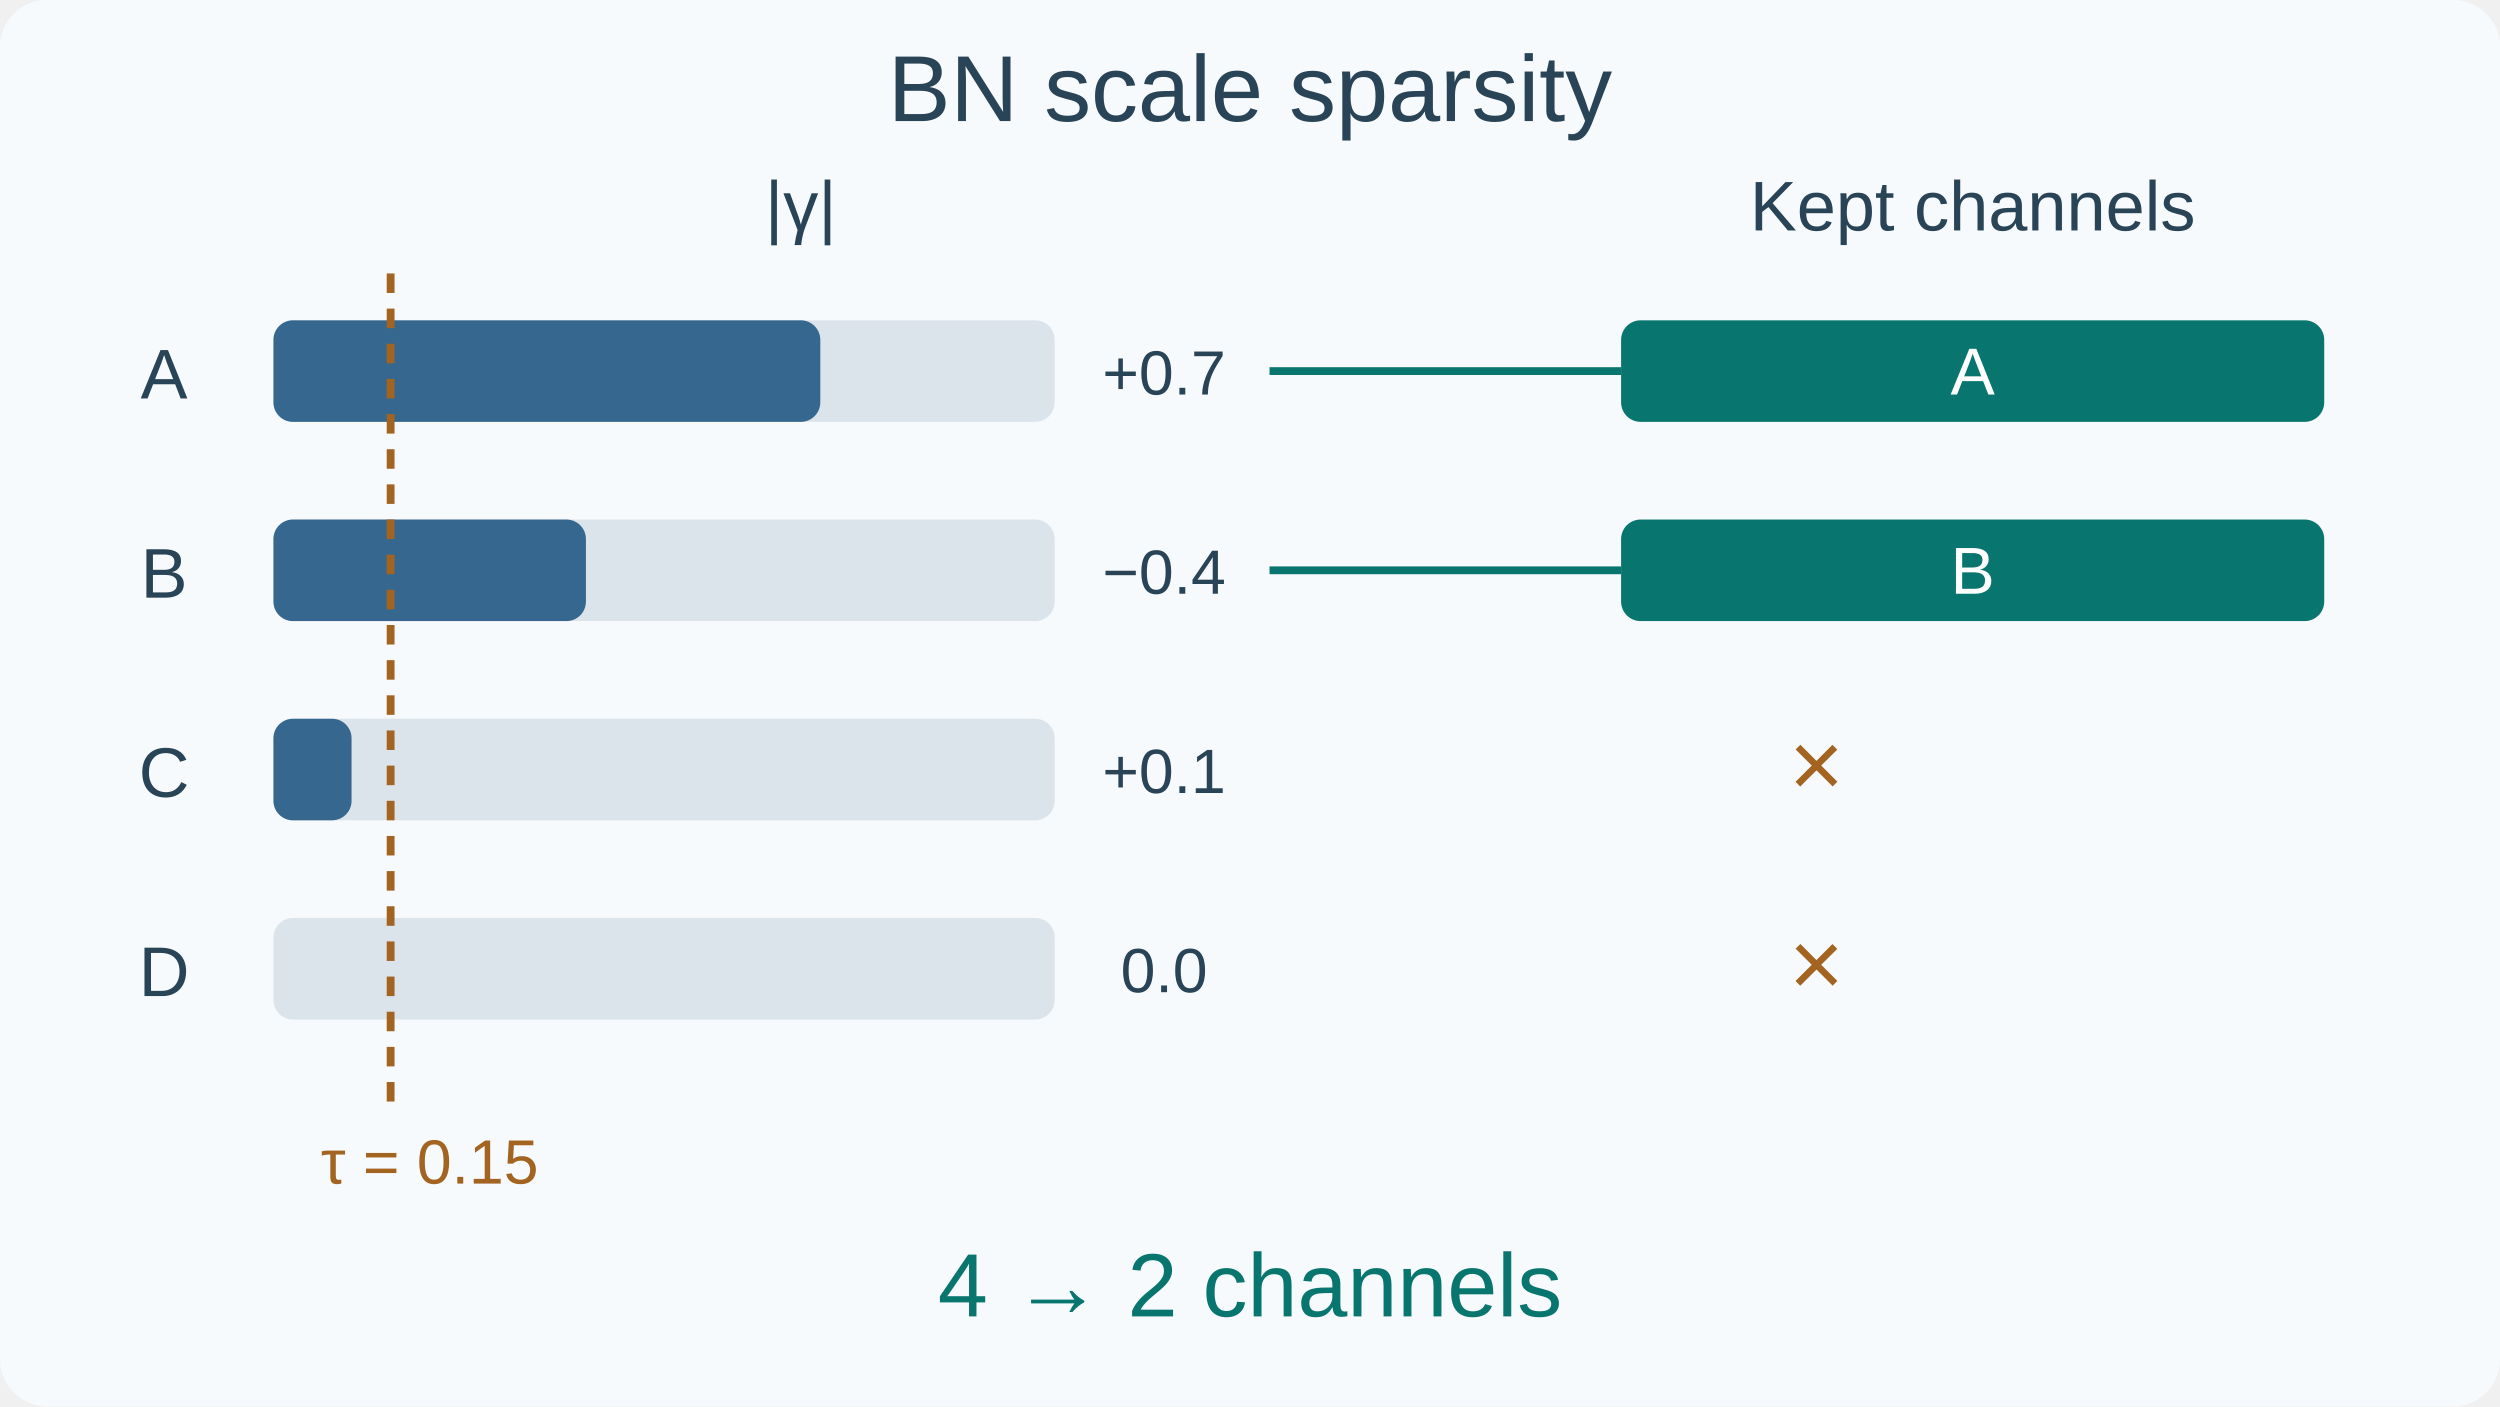
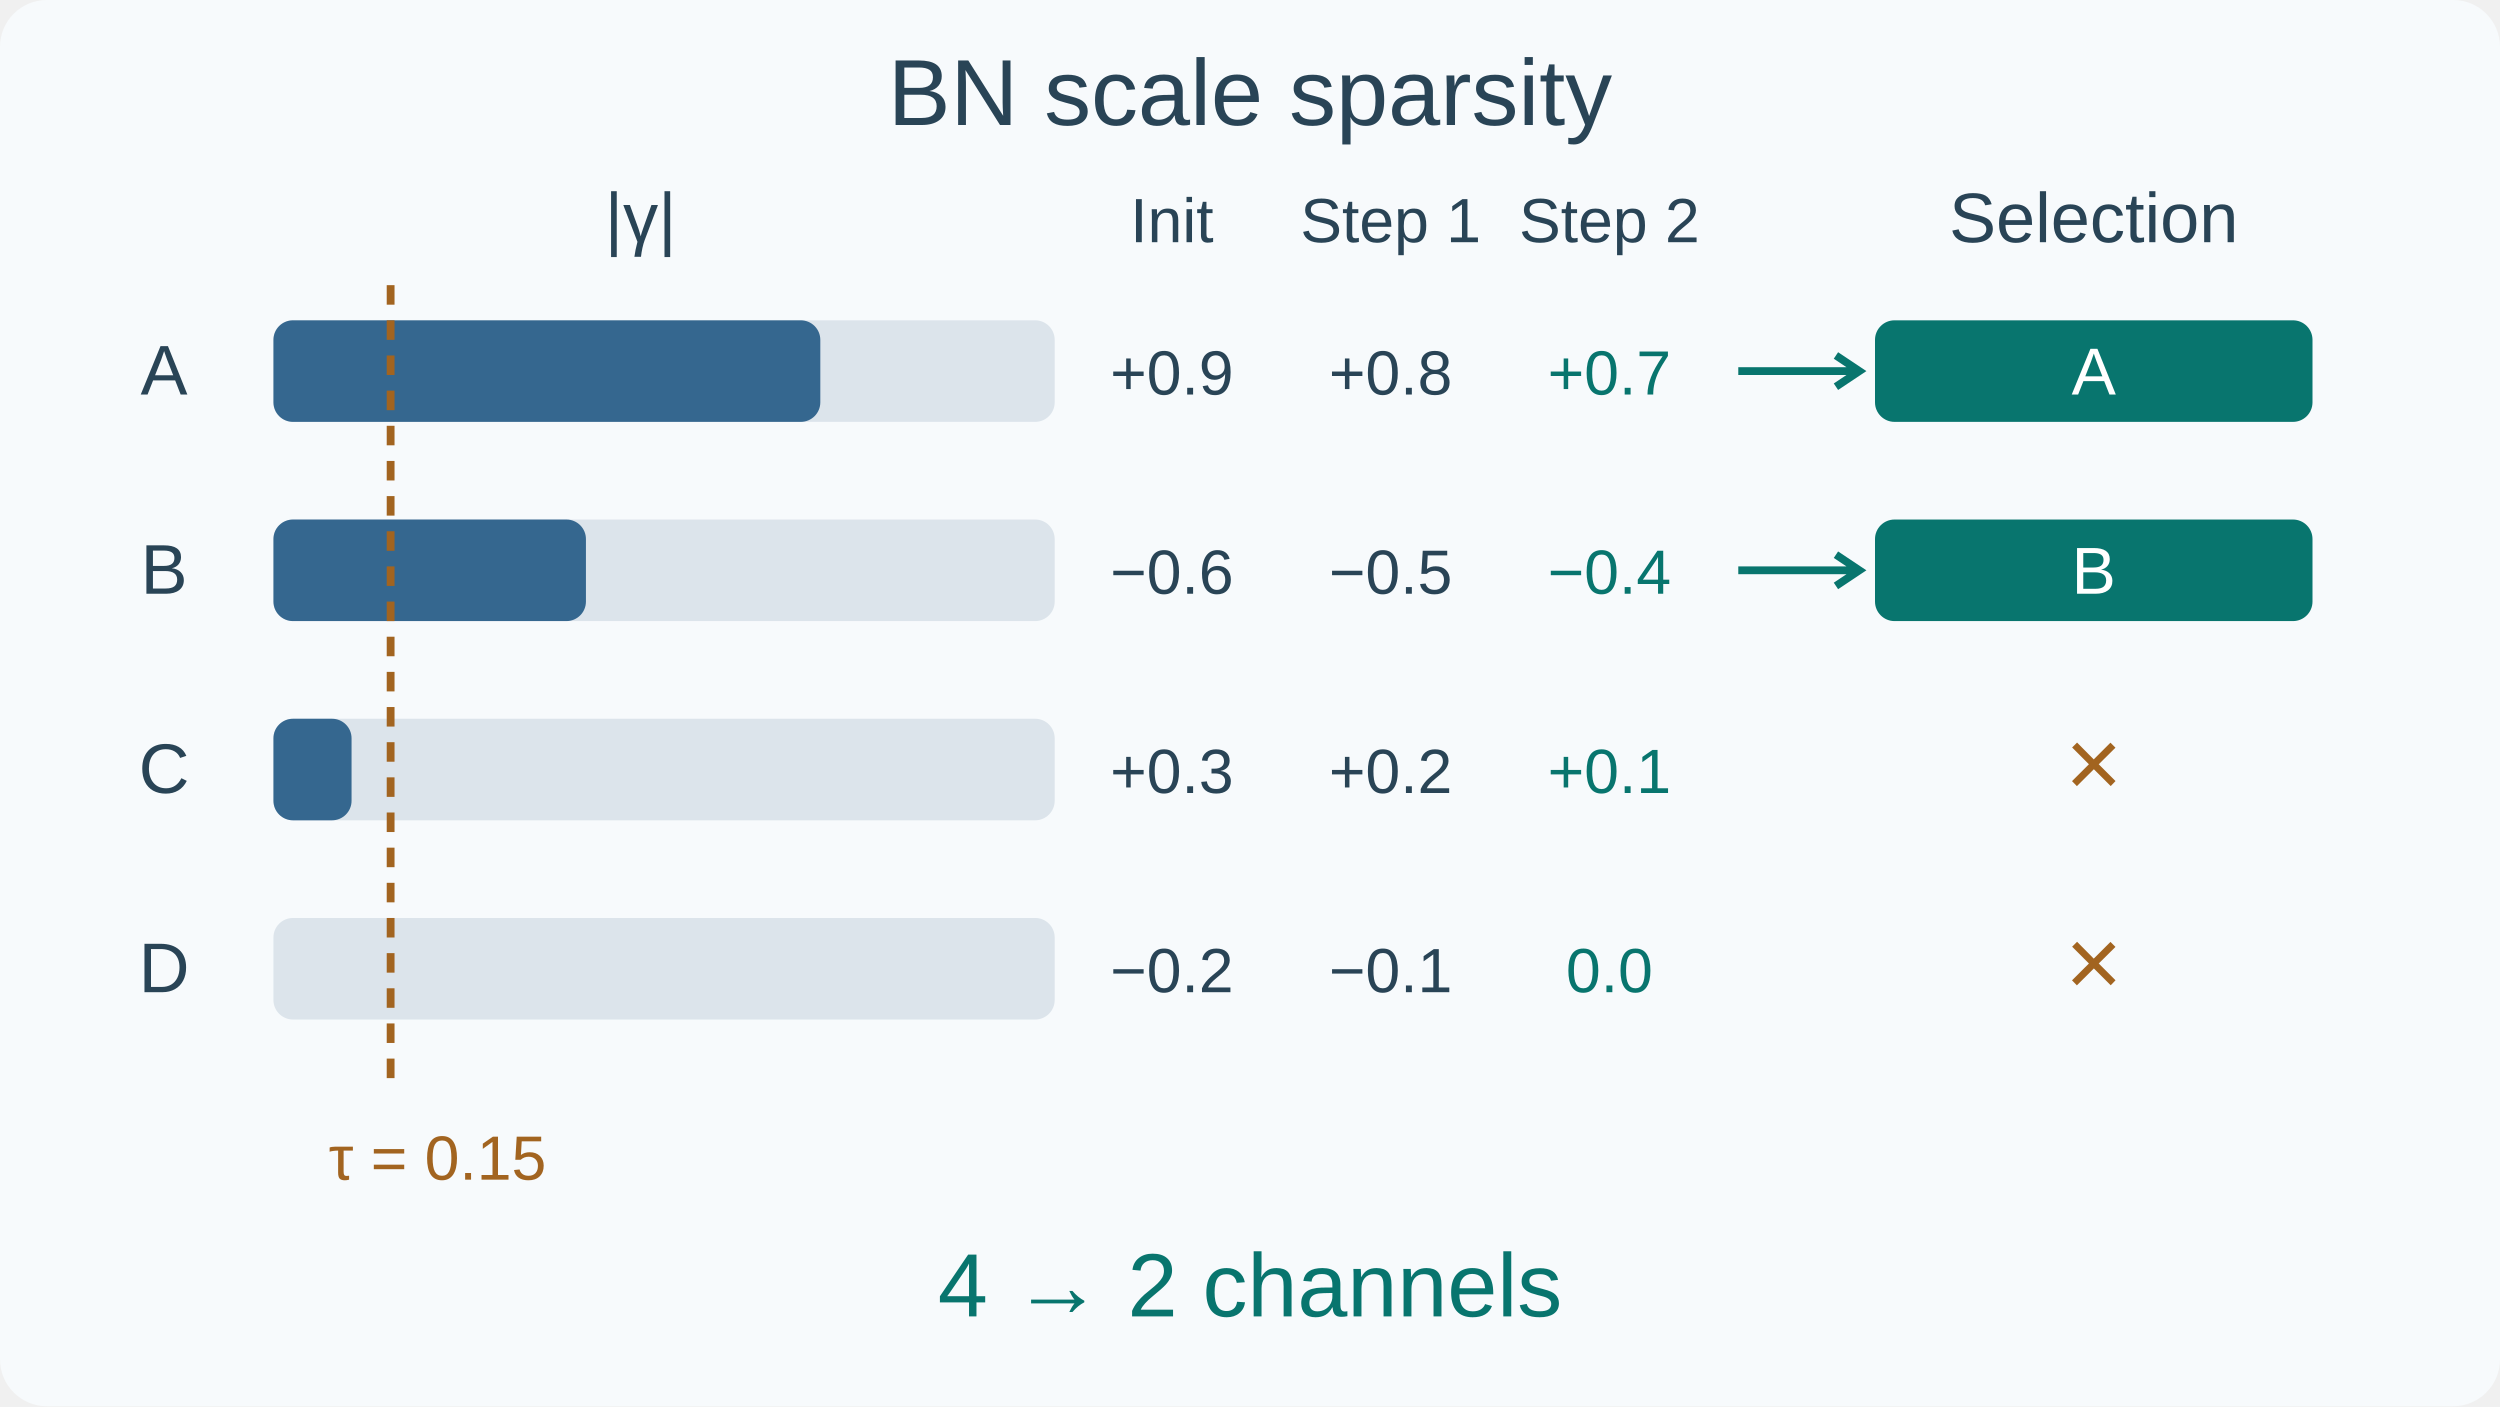
<svg xmlns="http://www.w3.org/2000/svg" viewBox="0 0 640 360" role="img" aria-labelledby="title desc">
  <rect width="640" height="360" rx="12" fill="#f7fafc" />
  <g font-family="Arial,Helvetica,sans-serif">
-     <text x="320" y="31" font-size="24" fill="#294456" text-anchor="middle">BN scale sparsity</text>
-     <text x="205" y="59" font-size="18" fill="#294456" text-anchor="middle">|γ|</text>
-     <text x="505" y="59" font-size="18" fill="#294456" text-anchor="middle">Kept channels</text>
-     <text x="42" y="102" font-size="18" fill="#294456" text-anchor="middle">A</text>
+     <text x="320" y="32" font-size="24" fill="#294456" text-anchor="middle">BN scale sparsity</text>
+     <text x="164" y="62" font-size="18" fill="#294456" text-anchor="middle">|γ|</text>
+     <text x="300" y="62" font-size="16" fill="#294456" text-anchor="middle">Init</text>
+     <text x="356" y="62" font-size="16" fill="#294456" text-anchor="middle">Step 1</text>
+     <text x="412" y="62" font-size="16" fill="#294456" text-anchor="middle">Step 2</text>
+     <text x="536" y="62" font-size="18" fill="#294456" text-anchor="middle">Selection</text>
+     <text x="42" y="101" font-size="18" fill="#294456" text-anchor="middle">A</text>
    <rect x="70" y="82" width="200" height="26" rx="5" fill="#dce4eb" />
    <rect x="70" y="82" width="140" height="26" rx="5" fill="#35678f" />
-     <text x="298" y="101" font-size="16" fill="#294456" text-anchor="middle">+0.7</text>
-     <path d="M325 95L415 95" stroke="#08756e" stroke-width="2" fill="none" />
-     <rect x="415" y="82" width="180" height="26" rx="5" fill="#08756e" />
-     <text x="505" y="101" font-size="17" fill="#ffffff" text-anchor="middle">A</text>
-     <text x="42" y="153" font-size="18" fill="#294456" text-anchor="middle">B</text>
+     <text x="300" y="101" font-size="16" fill="#294456" text-anchor="middle">+0.9</text>
+     <text x="356" y="101" font-size="16" fill="#294456" text-anchor="middle">+0.8</text>
+     <text x="412" y="101" font-size="16" fill="#08756e" text-anchor="middle">+0.7</text>
+     <path d="M445 95H476m-6 -4 6 4-6 4" stroke="#08756e" stroke-width="2" fill="none" />
+     <rect x="480" y="82" width="112" height="26" rx="5" fill="#08756e" />
+     <text x="536" y="101" font-size="17" fill="#ffffff" text-anchor="middle">A</text>
+     <text x="42" y="152" font-size="18" fill="#294456" text-anchor="middle">B</text>
    <rect x="70" y="133" width="200" height="26" rx="5" fill="#dce4eb" />
    <rect x="70" y="133" width="80" height="26" rx="5" fill="#35678f" />
-     <text x="298" y="152" font-size="16" fill="#294456" text-anchor="middle">−0.4</text>
-     <path d="M325 146L415 146" stroke="#08756e" stroke-width="2" fill="none" />
-     <rect x="415" y="133" width="180" height="26" rx="5" fill="#08756e" />
-     <text x="505" y="152" font-size="17" fill="#ffffff" text-anchor="middle">B</text>
-     <text x="42" y="204" font-size="18" fill="#294456" text-anchor="middle">C</text>
+     <text x="300" y="152" font-size="16" fill="#294456" text-anchor="middle">−0.6</text>
+     <text x="356" y="152" font-size="16" fill="#294456" text-anchor="middle">−0.5</text>
+     <text x="412" y="152" font-size="16" fill="#08756e" text-anchor="middle">−0.4</text>
+     <path d="M445 146H476m-6 -4 6 4-6 4" stroke="#08756e" stroke-width="2" fill="none" />
+     <rect x="480" y="133" width="112" height="26" rx="5" fill="#08756e" />
+     <text x="536" y="152" font-size="17" fill="#ffffff" text-anchor="middle">B</text>
+     <text x="42" y="203" font-size="18" fill="#294456" text-anchor="middle">C</text>
    <rect x="70" y="184" width="200" height="26" rx="5" fill="#dce4eb" />
    <rect x="70" y="184" width="20" height="26" rx="5" fill="#35678f" />
-     <text x="298" y="203" font-size="16" fill="#294456" text-anchor="middle">+0.1</text>
-     <text x="465" y="204" font-size="24" fill="#a26420" text-anchor="middle">×</text>
-     <text x="42" y="255" font-size="18" fill="#294456" text-anchor="middle">D</text>
+     <text x="300" y="203" font-size="16" fill="#294456" text-anchor="middle">+0.3</text>
+     <text x="356" y="203" font-size="16" fill="#294456" text-anchor="middle">+0.2</text>
+     <text x="412" y="203" font-size="16" fill="#08756e" text-anchor="middle">+0.1</text>
+     <text x="536" y="204" font-size="25" fill="#a26420" text-anchor="middle">×</text>
+     <text x="42" y="254" font-size="18" fill="#294456" text-anchor="middle">D</text>
    <rect x="70" y="235" width="200" height="26" rx="5" fill="#dce4eb" />
    <rect x="70" y="235" width="0" height="26" rx="5" fill="#35678f" />
-     <text x="298" y="254" font-size="16" fill="#294456" text-anchor="middle">0.0</text>
-     <text x="465" y="255" font-size="24" fill="#a26420" text-anchor="middle">×</text>
-     <path d="M100 70V283" stroke="#a26420" stroke-width="2" stroke-dasharray="5 4" />
-     <text x="110" y="303" font-size="16" fill="#a26420" text-anchor="middle">τ = 0.15</text>
+     <text x="300" y="254" font-size="16" fill="#294456" text-anchor="middle">−0.2</text>
+     <text x="356" y="254" font-size="16" fill="#294456" text-anchor="middle">−0.1</text>
+     <text x="412" y="254" font-size="16" fill="#08756e" text-anchor="middle">0.0</text>
+     <text x="536" y="255" font-size="25" fill="#a26420" text-anchor="middle">×</text>
+     <path d="M100 73V278" stroke="#a26420" stroke-width="2" stroke-dasharray="5 4" />
+     <text x="112" y="302" font-size="16" fill="#a26420" text-anchor="middle">τ = 0.15</text>
    <text x="320" y="337" font-size="23" fill="#08756e" text-anchor="middle">4 → 2 channels</text>
  </g>
</svg>
